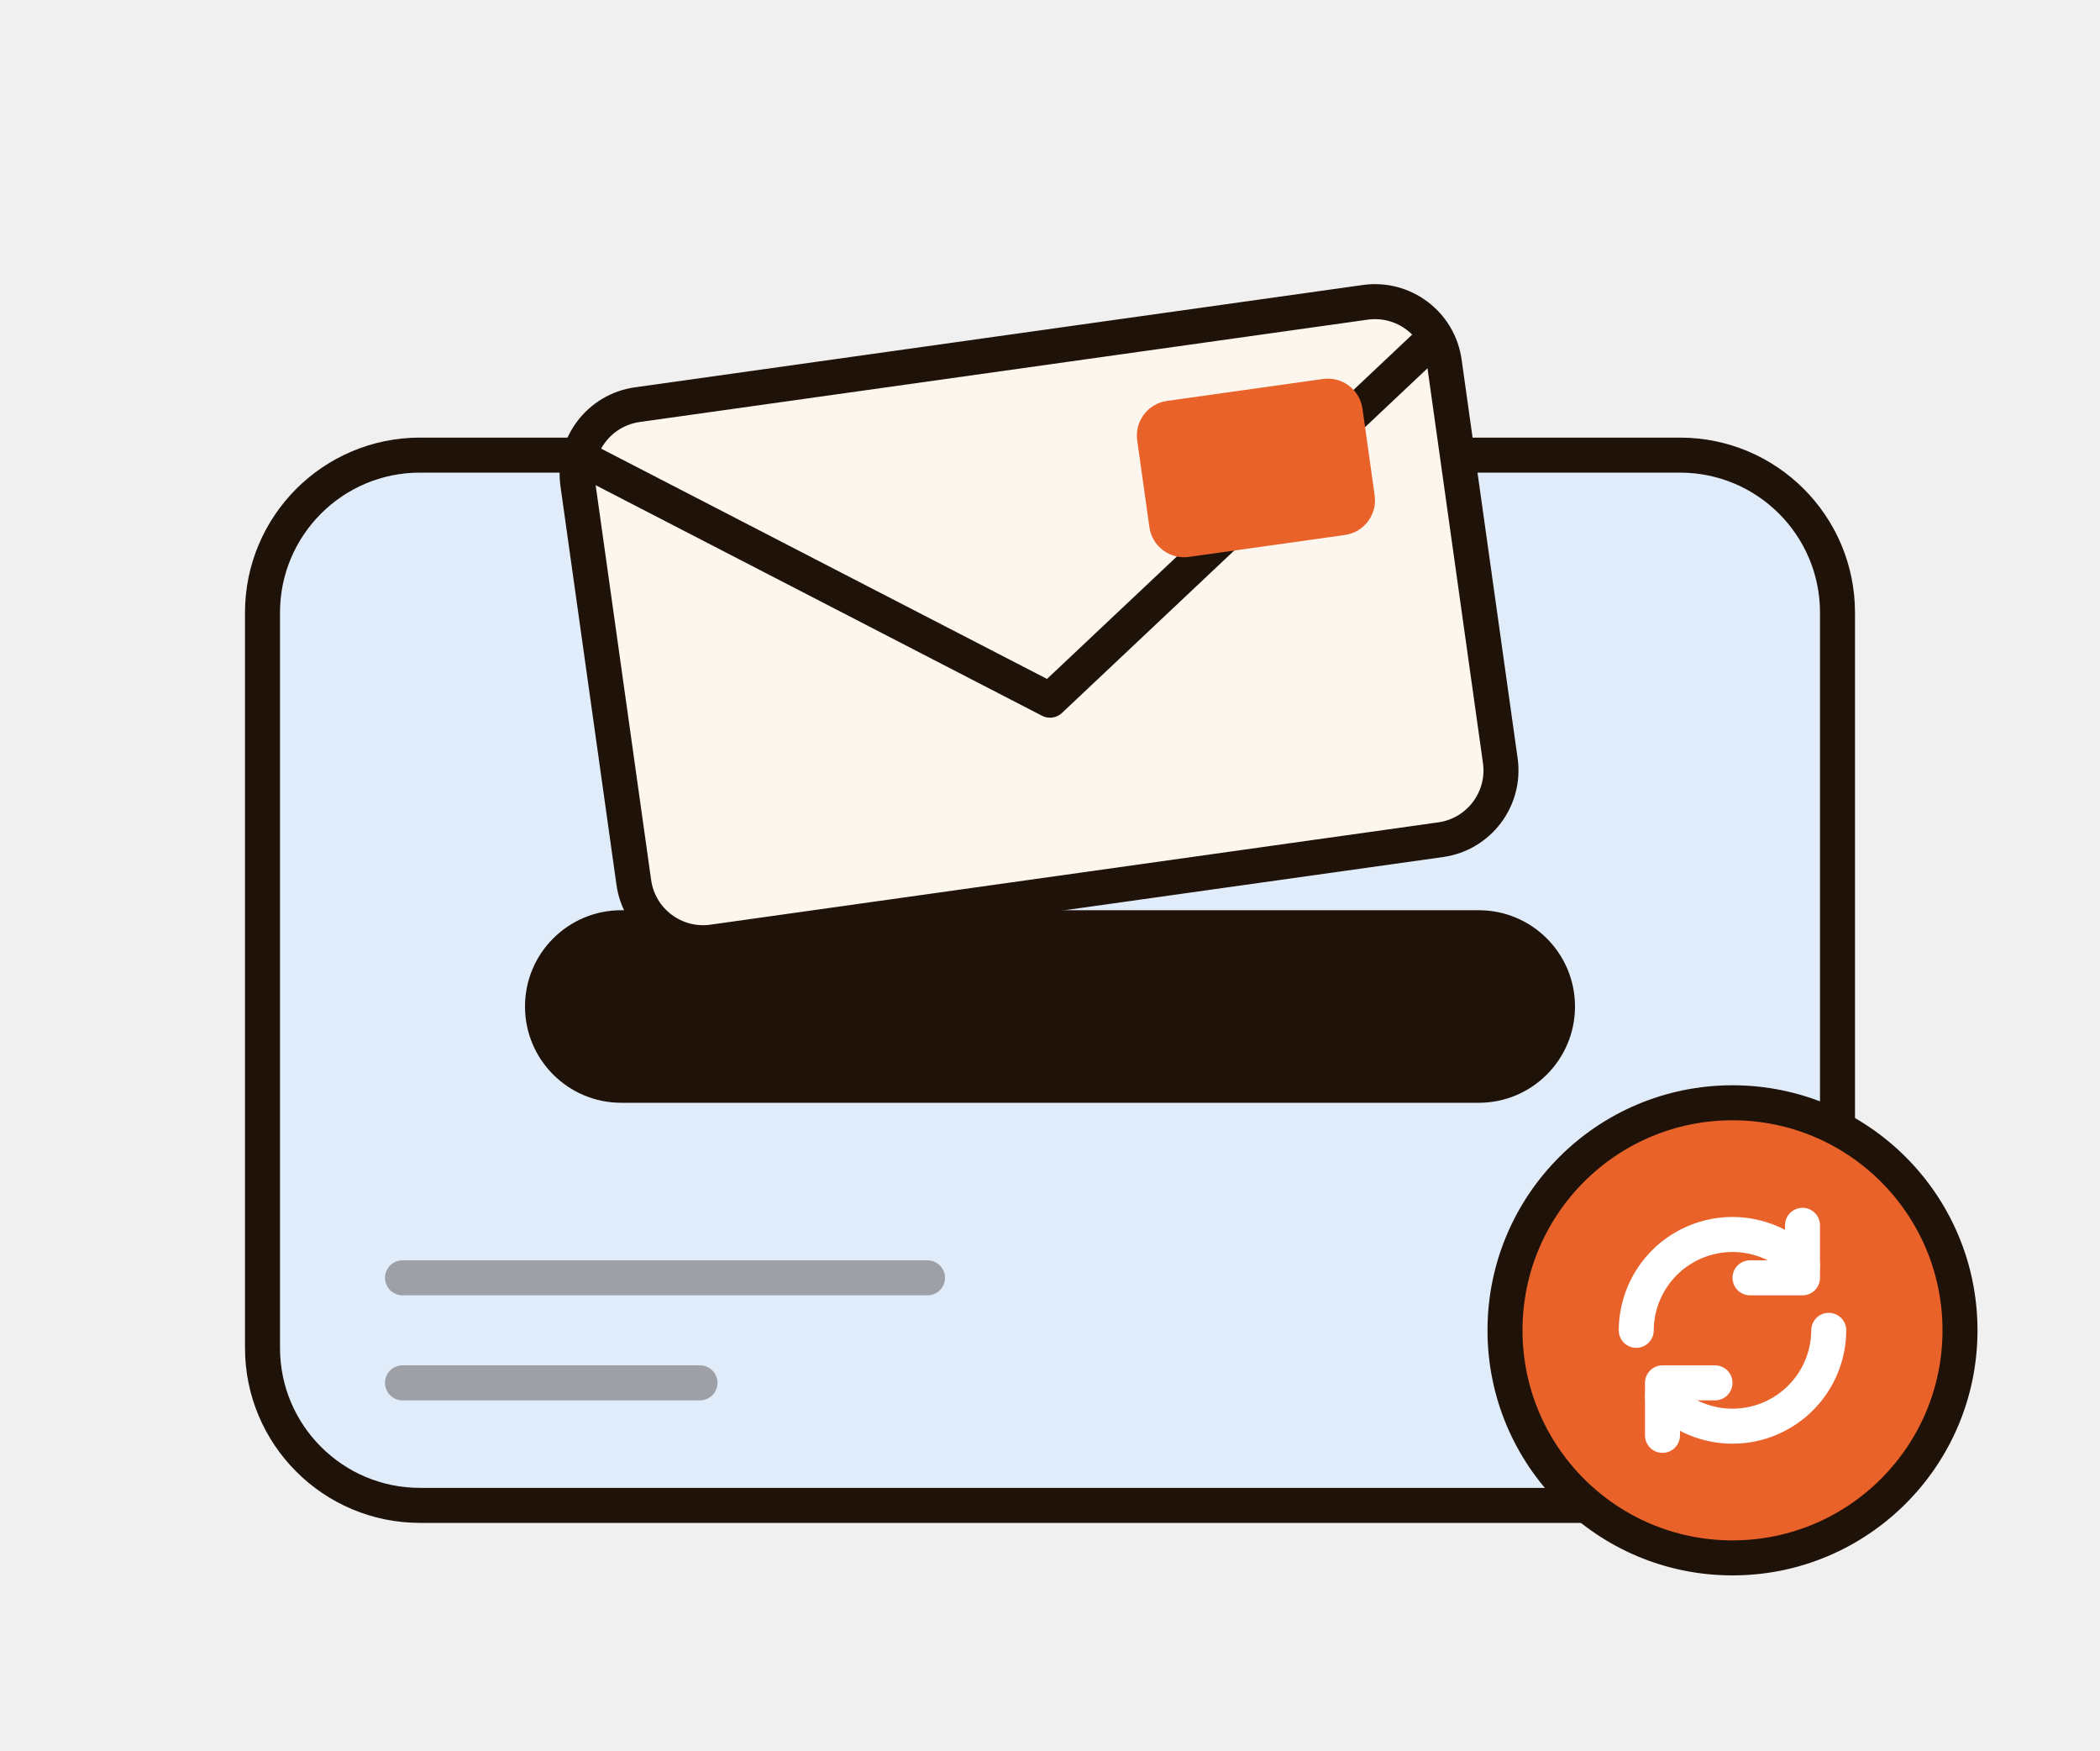
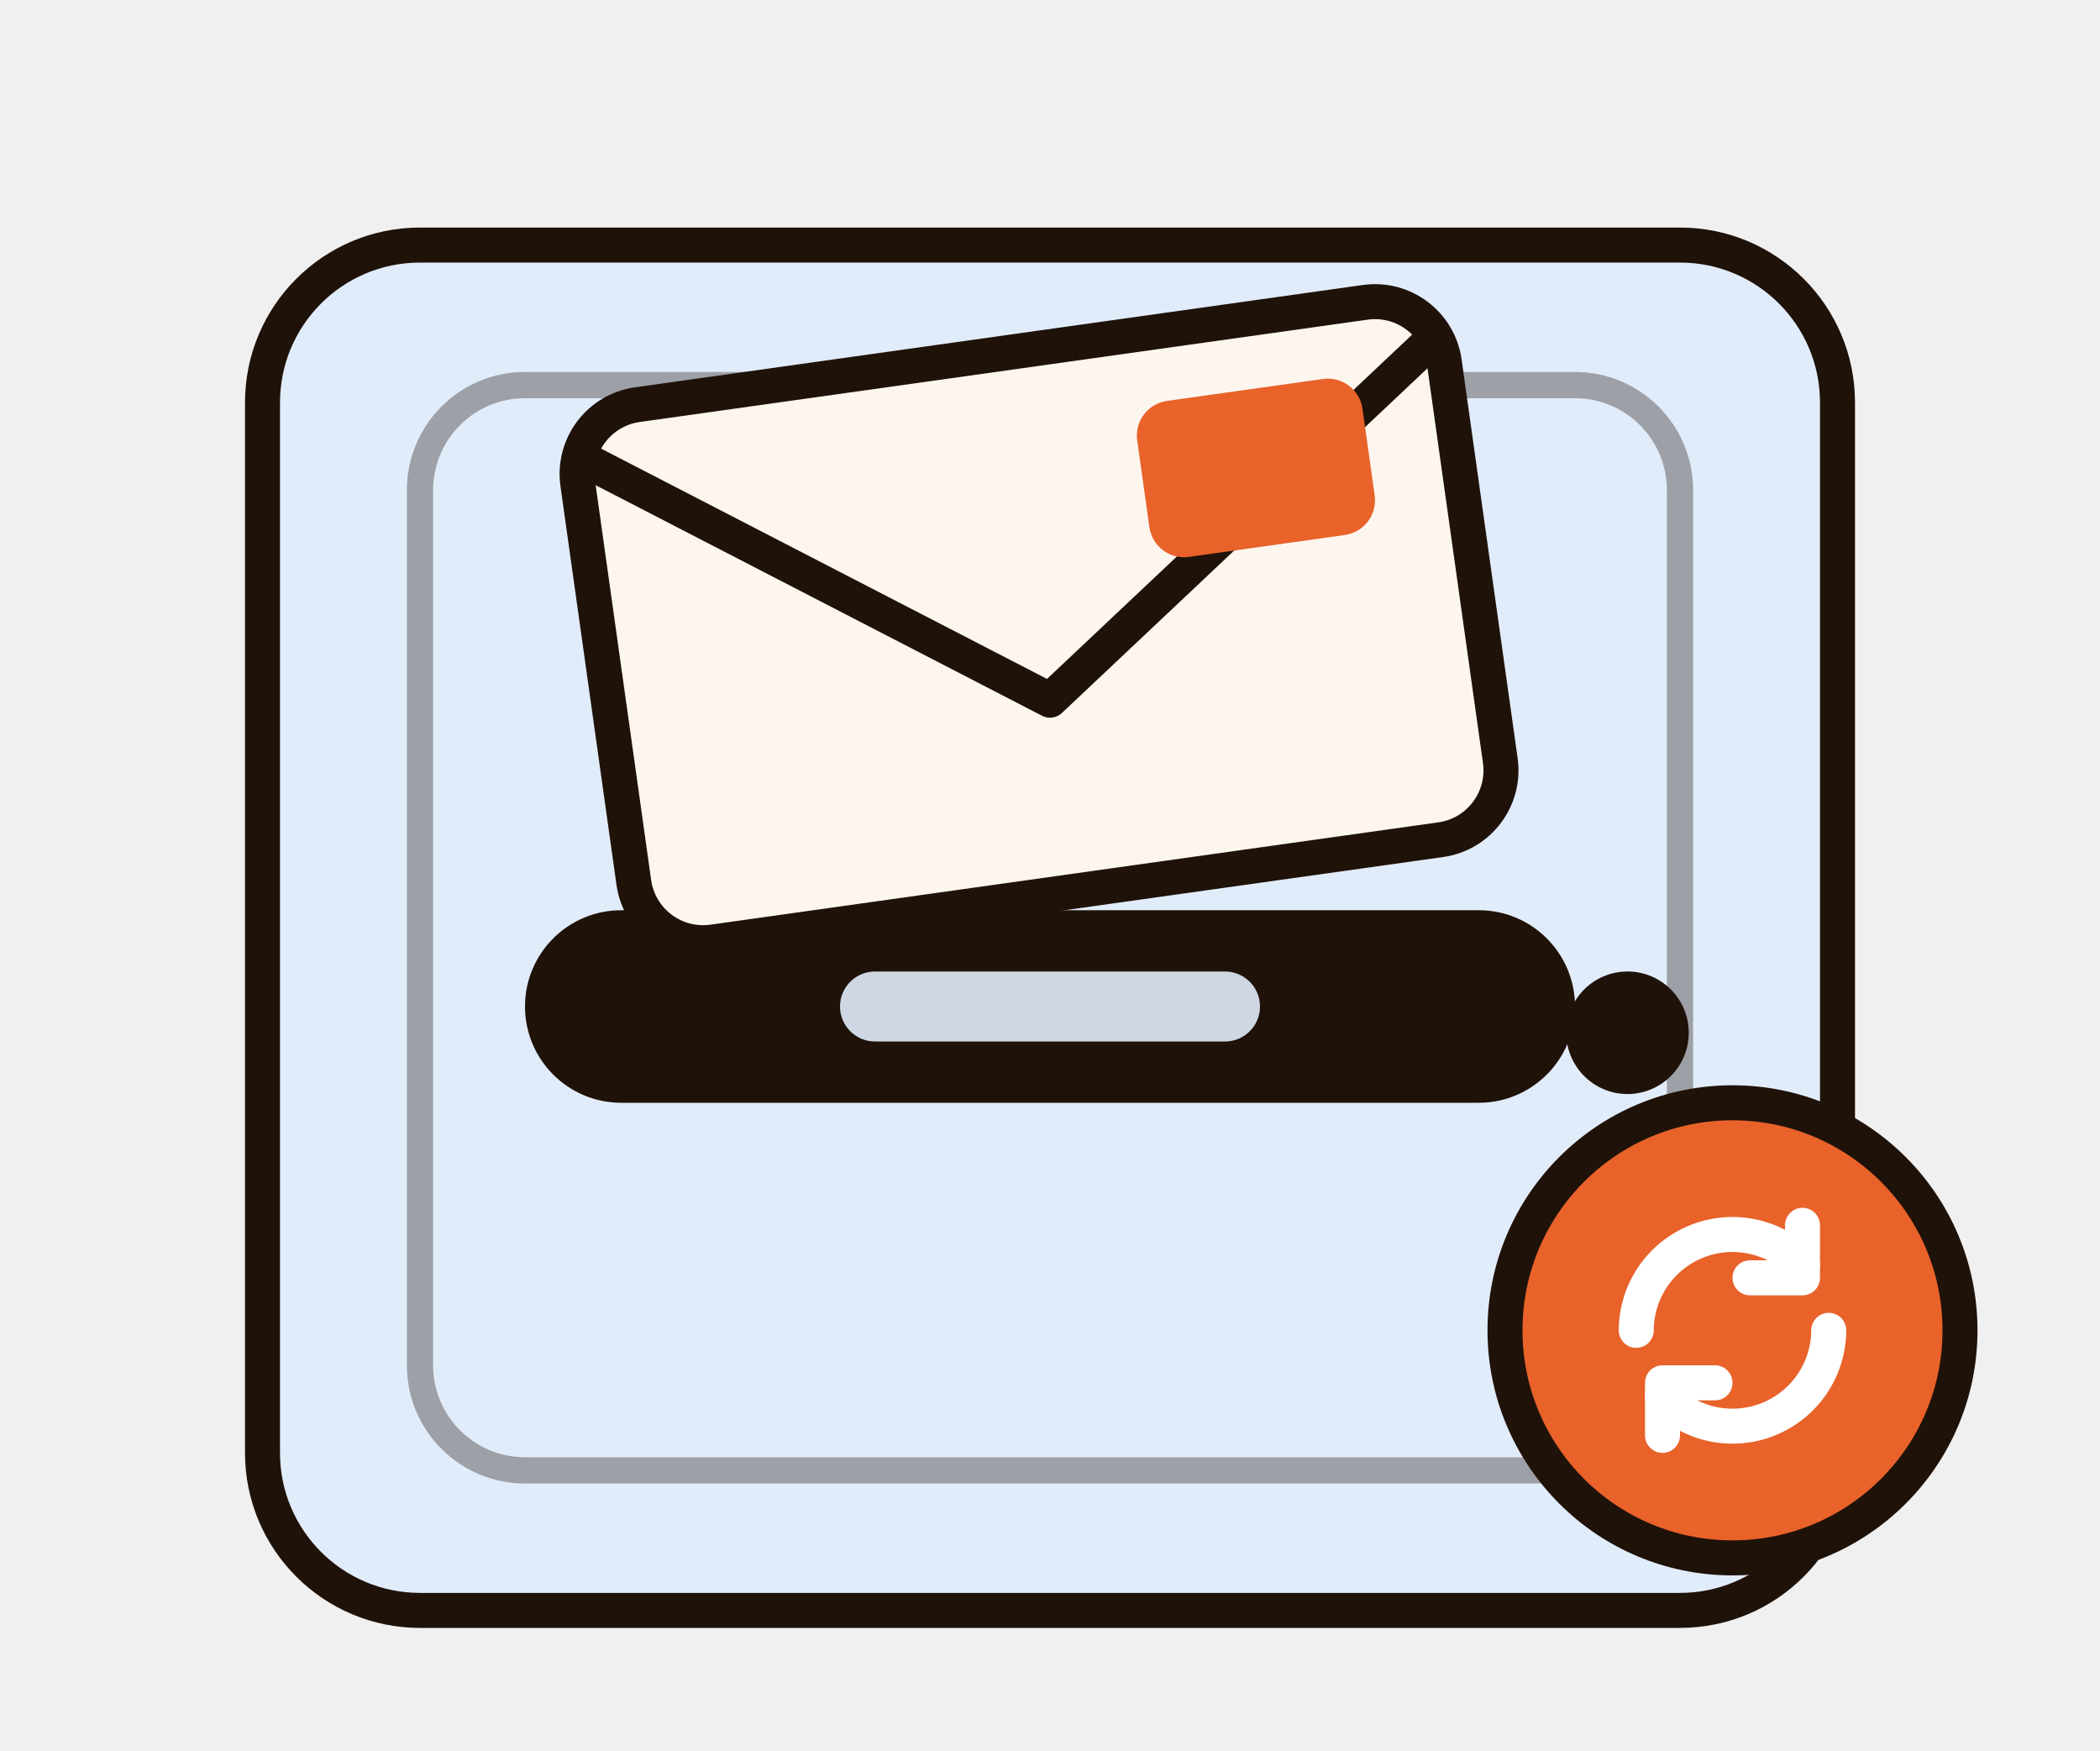
<svg xmlns="http://www.w3.org/2000/svg" viewBox="0 0 240 200" fill="none" aria-hidden="true">
-   <rect x="30" y="52" width="180" height="120" rx="18" fill="#E1ECFA" stroke="#1F1209" stroke-width="4" />
+   <rect x="30" y="28" width="180" height="156" rx="18" fill="#E1ECFA" stroke="#1F1209" stroke-width="4" />
+   <rect x="48" y="44" width="144" height="124" rx="12" fill="none" stroke="#1F1209" stroke-width="3" opacity=".35" />
+   <circle cx="186" cy="118" r="7" fill="#1F1209" />
  <rect x="60" y="104" width="120" height="22" rx="11" fill="#1F1209" />
+   <rect x="96" y="111" width="48" height="8" rx="4" fill="#E1ECFA" opacity=".9" />
  <g transform="rotate(-8 120 80)">
    <rect x="70" y="40" width="100" height="62" rx="8" fill="#FDF6EE" stroke="#1F1209" stroke-width="4" />
    <path d="M72 46l48 34 48-34" stroke="#1F1209" stroke-width="4" stroke-linejoin="round" />
    <rect x="134" y="48" width="26" height="18" rx="4" fill="#E8622A" />
  </g>
-   <path d="M46 146h60M46 158h34" stroke="#1F1209" stroke-width="4" stroke-linecap="round" opacity=".35" />
  <circle cx="198" cy="152" r="26" fill="#E8622A" stroke="#1F1209" stroke-width="4" />
  <path d="M187 152a11 11 0 0 1 19-7.5M209 152a11 11 0 0 1-19 7.5" stroke="#FFFFFF" stroke-width="4" stroke-linecap="round" />
  <path d="M206 140v6h-6M190 164v-6h6" stroke="#FFFFFF" stroke-width="4" stroke-linecap="round" stroke-linejoin="round" />
</svg>
